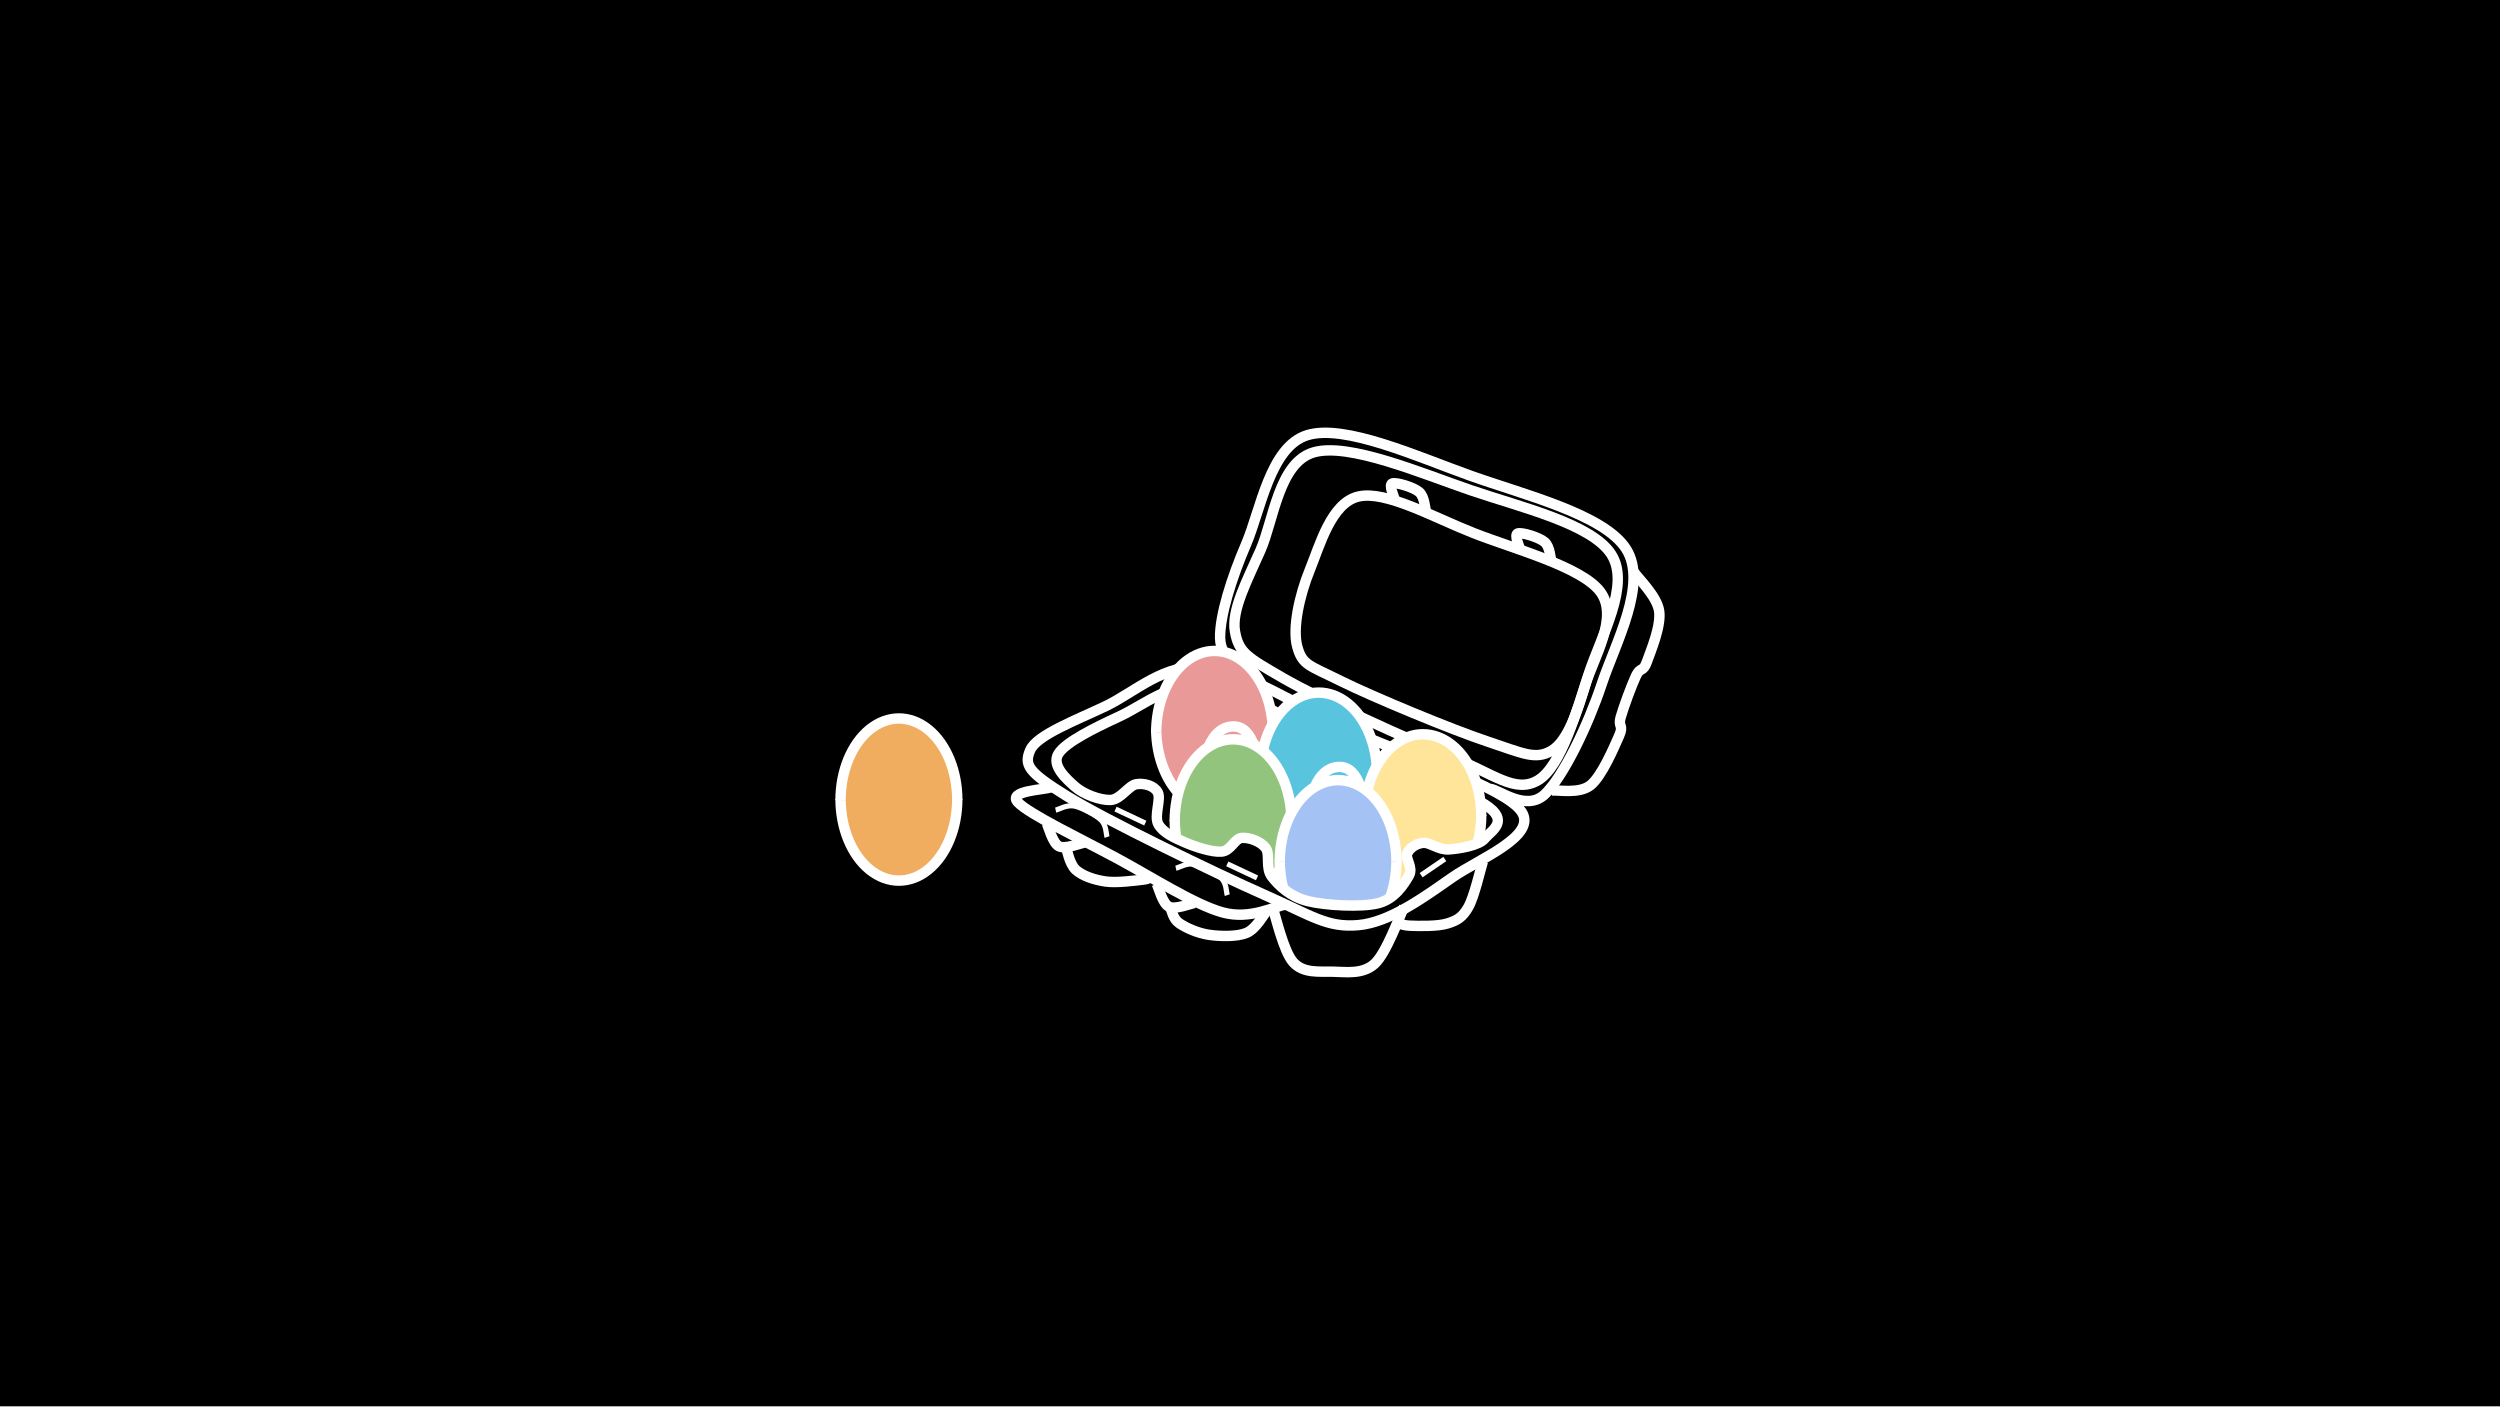
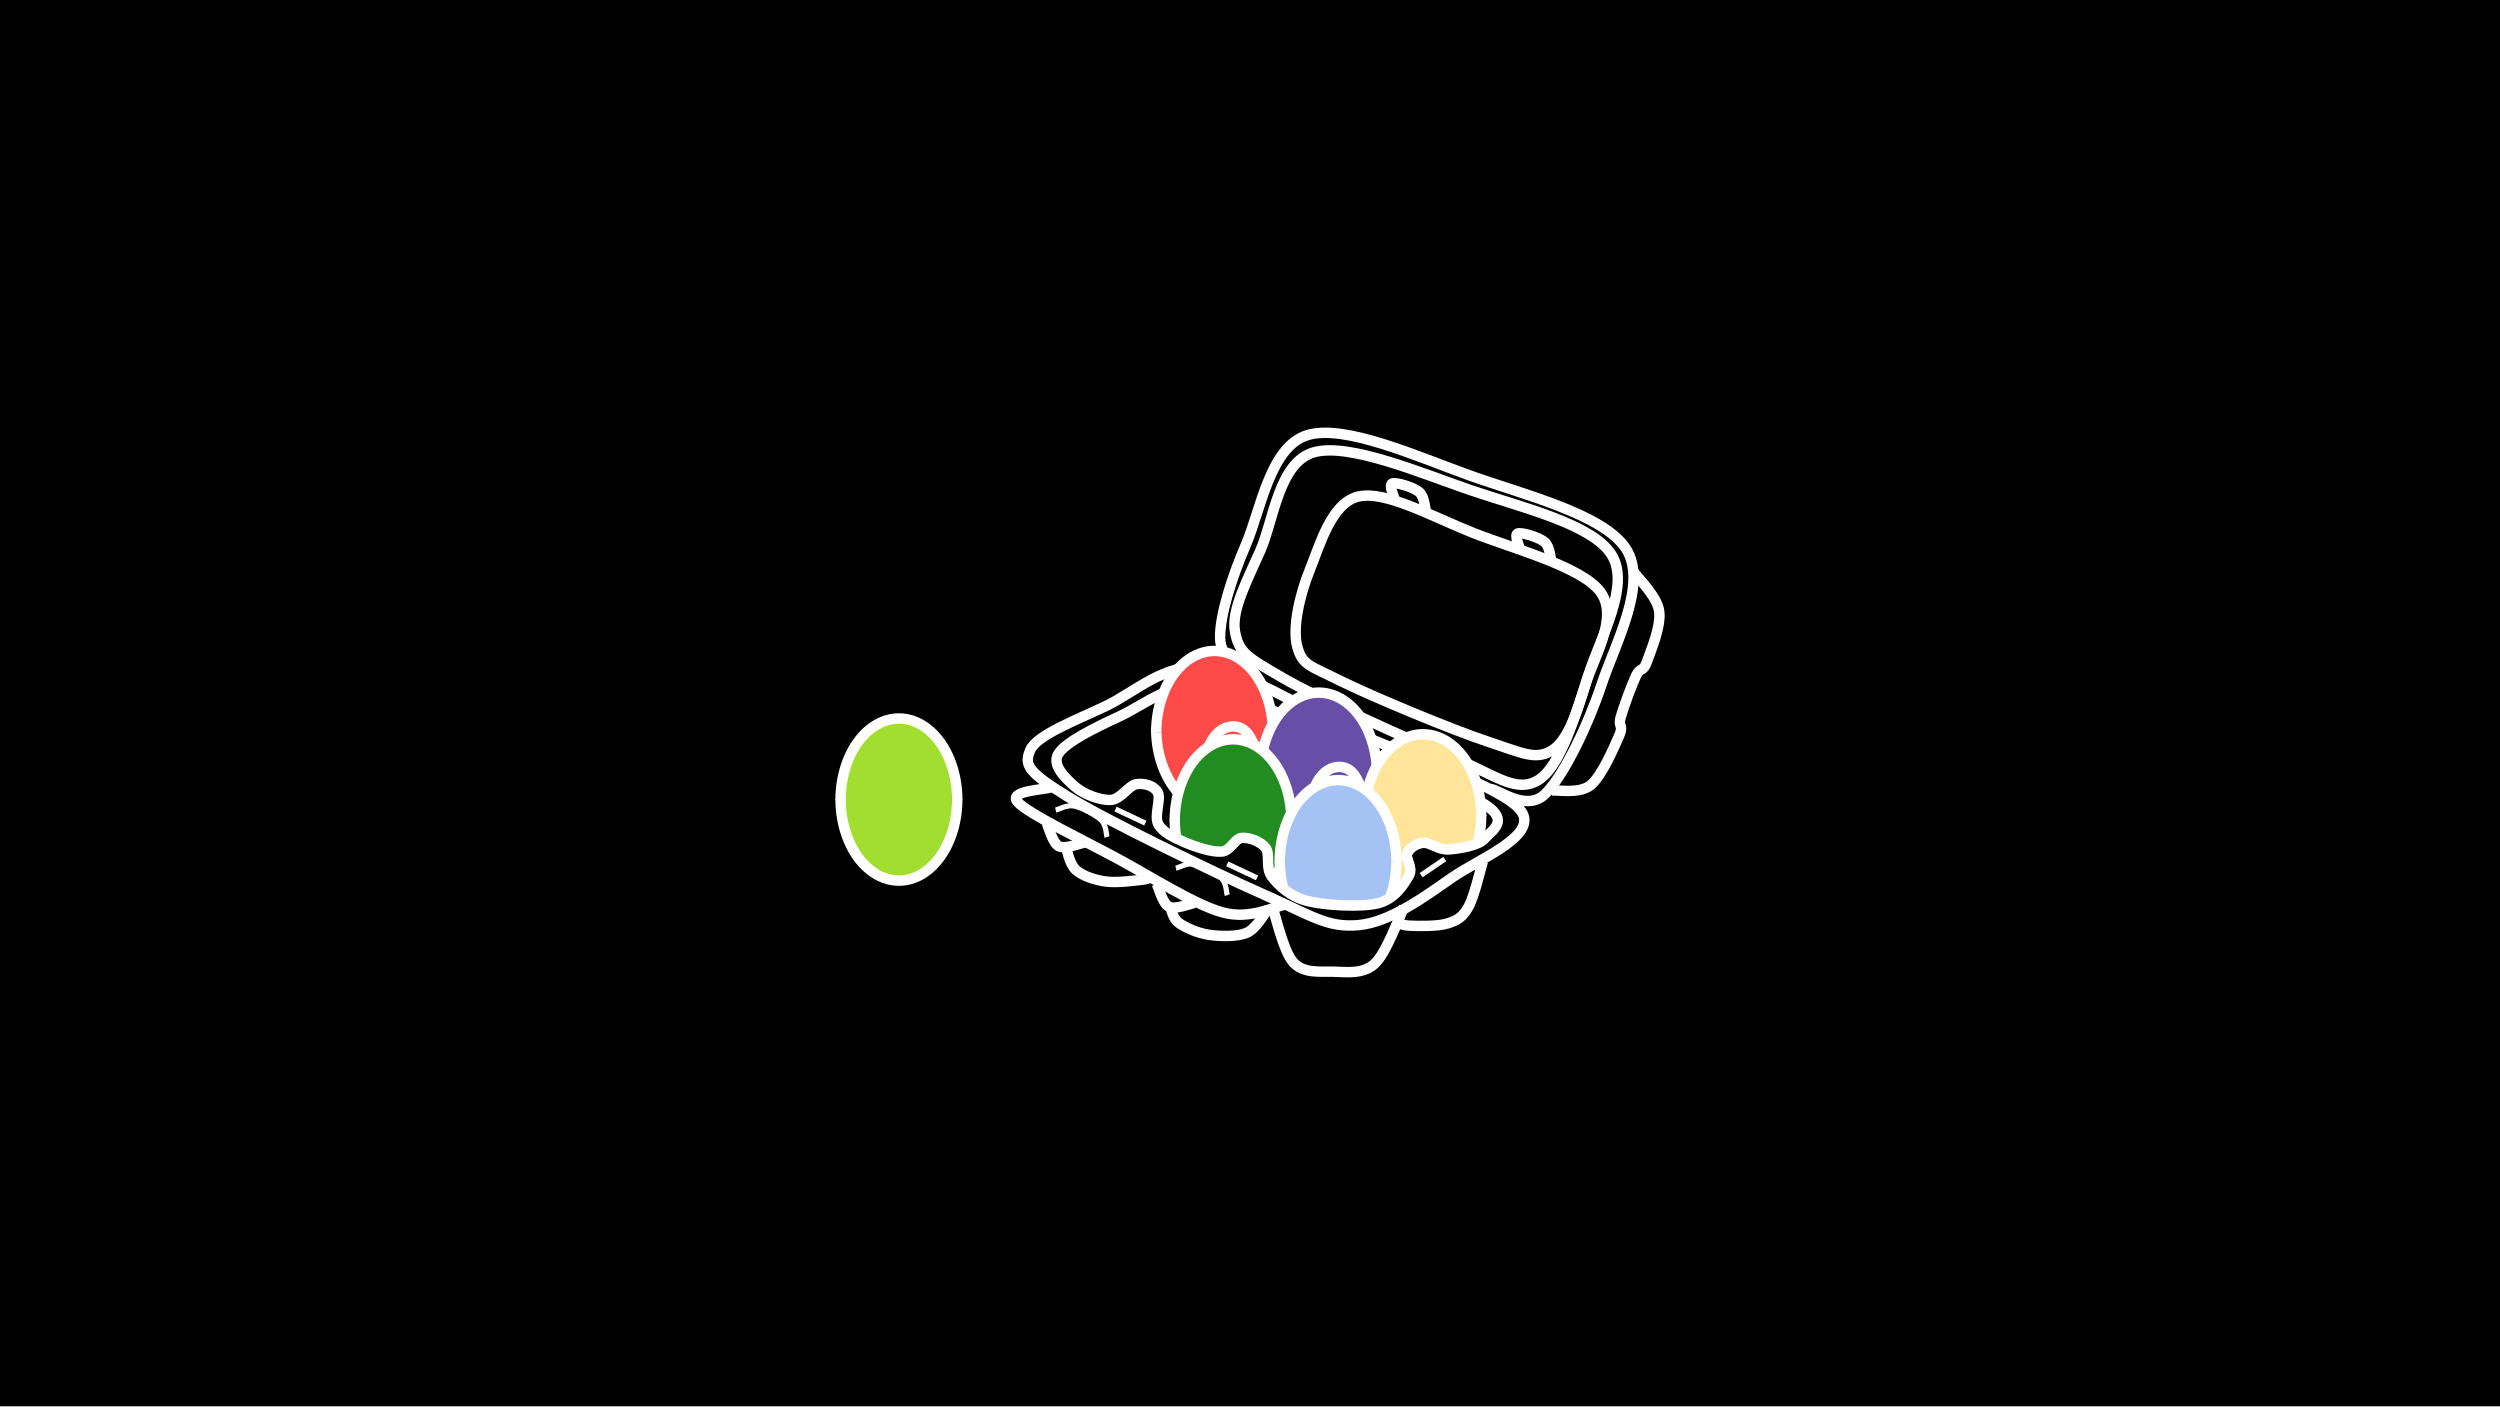
<svg xmlns="http://www.w3.org/2000/svg" version="1.1" viewBox="0.0 0.0 960.0 540.0" fill="none" stroke="none" stroke-linecap="square" stroke-miterlimit="10">
  <clipPath id="h10f9e4a6a3a32183_0_102.0">
    <path d="m0 0l960.0 0l0 540.0l-960.0 0l0 -540.0z" clip-rule="nonzero" />
  </clipPath>
  <g clip-path="url(#h10f9e4a6a3a32183_0_102.0)">
    <path fill="#000000" d="m0 0l960.0 0l0 540.0l-960.0 0z" fill-rule="evenodd" />
-     <path fill="#ea9999" d="m443.978 279.836c-0.01 11.19 4.256 21.536 11.189 27.139c6.933 5.603 15.479 5.61 22.418 0.019c6.938 -5.591 11.213 -15.93 11.213 -27.119l-22.409 0z" fill-rule="evenodd" />
+     <path fill="#fe4a49" d="m443.978 279.836c-0.01 11.19 4.256 21.536 11.189 27.139c6.933 5.603 15.479 5.61 22.418 0.019c6.938 -5.591 11.213 -15.93 11.213 -27.119l-22.409 0z" fill-rule="evenodd" />
    <path fill="#000000" fill-opacity="0.0" d="m443.978 279.836c-0.01 11.19 4.256 21.536 11.189 27.139c6.933 5.603 15.479 5.61 22.418 0.019c6.938 -5.591 11.213 -15.93 11.213 -27.119" fill-rule="evenodd" />
    <path stroke="#ffffff" stroke-width="4.0" stroke-linejoin="round" stroke-linecap="butt" d="m443.978 279.836c-0.01 11.19 4.256 21.536 11.189 27.139c6.933 5.603 15.479 5.61 22.418 0.019c6.938 -5.591 11.213 -15.93 11.213 -27.119" fill-rule="evenodd" />
-     <path fill="#58c4dd" d="m483.978 296.875c-0.01 11.19 4.256 21.536 11.189 27.139c6.933 5.603 15.479 5.61 22.417 0.019c6.938 -5.591 11.213 -15.93 11.213 -27.119l-22.409 0z" fill-rule="evenodd" />
+     <path fill="#674ea7" d="m483.978 296.875c-0.01 11.19 4.256 21.536 11.189 27.139c6.933 5.603 15.479 5.61 22.417 0.019c6.938 -5.591 11.213 -15.93 11.213 -27.119l-22.409 0z" fill-rule="evenodd" />
    <path fill="#000000" fill-opacity="0.0" d="m483.978 296.875c-0.01 11.19 4.256 21.536 11.189 27.139c6.933 5.603 15.479 5.61 22.417 0.019c6.938 -5.591 11.213 -15.93 11.213 -27.119" fill-rule="evenodd" />
    <path stroke="#ffffff" stroke-width="4.0" stroke-linejoin="round" stroke-linecap="butt" d="m483.978 296.875c-0.01 11.19 4.256 21.536 11.189 27.139c6.933 5.603 15.479 5.61 22.417 0.019c6.938 -5.591 11.213 -15.93 11.213 -27.119" fill-rule="evenodd" />
    <path fill="#ffe599" d="m523.978 312.875c-0.01 11.19 4.256 21.536 11.189 27.139c6.933 5.603 15.479 5.61 22.417 0.019c6.938 -5.591 11.213 -15.93 11.213 -27.119l-22.409 0z" fill-rule="evenodd" />
    <path fill="#000000" fill-opacity="0.0" d="m523.978 312.875c-0.01 11.19 4.256 21.536 11.189 27.139c6.933 5.603 15.479 5.61 22.417 0.019c6.938 -5.591 11.213 -15.93 11.213 -27.119" fill-rule="evenodd" />
    <path stroke="#ffffff" stroke-width="4.0" stroke-linejoin="round" stroke-linecap="butt" d="m523.978 312.875c-0.01 11.19 4.256 21.536 11.189 27.139c6.933 5.603 15.479 5.61 22.417 0.019c6.938 -5.591 11.213 -15.93 11.213 -27.119" fill-rule="evenodd" />
-     <path fill="#93c47d" d="m451.098 314.816c-0.01 11.19 4.256 21.536 11.189 27.139c6.933 5.603 15.479 5.61 22.417 0.019c6.938 -5.591 11.213 -15.93 11.213 -27.119l-22.409 0z" fill-rule="evenodd" />
+     <path fill="#228c22" d="m451.098 314.816c-0.01 11.19 4.256 21.536 11.189 27.139c6.933 5.603 15.479 5.61 22.417 0.019c6.938 -5.591 11.213 -15.93 11.213 -27.119l-22.409 0z" fill-rule="evenodd" />
    <path fill="#000000" fill-opacity="0.0" d="m451.098 314.816c-0.01 11.19 4.256 21.536 11.189 27.139c6.933 5.603 15.479 5.61 22.417 0.019c6.938 -5.591 11.213 -15.93 11.213 -27.119" fill-rule="evenodd" />
    <path stroke="#ffffff" stroke-width="4.0" stroke-linejoin="round" stroke-linecap="butt" d="m451.098 314.816c-0.01 11.19 4.256 21.536 11.189 27.139c6.933 5.603 15.479 5.61 22.417 0.019c6.938 -5.591 11.213 -15.93 11.213 -27.119" fill-rule="evenodd" />
    <path fill="#a4c2f4" d="m491.421 330.493c-0.01 11.19 4.256 21.536 11.189 27.139c6.933 5.603 15.479 5.61 22.417 0.019c6.938 -5.591 11.213 -15.93 11.213 -27.119l-22.409 0z" fill-rule="evenodd" />
    <path fill="#000000" fill-opacity="0.0" d="m491.421 330.493c-0.01 11.19 4.256 21.536 11.189 27.139c6.933 5.603 15.479 5.61 22.417 0.019c6.938 -5.591 11.213 -15.93 11.213 -27.119" fill-rule="evenodd" />
    <path stroke="#ffffff" stroke-width="4.0" stroke-linejoin="round" stroke-linecap="butt" d="m491.421 330.493c-0.01 11.19 4.256 21.536 11.189 27.139c6.933 5.603 15.479 5.61 22.417 0.019c6.938 -5.591 11.213 -15.93 11.213 -27.119" fill-rule="evenodd" />
    <path fill="#000000" d="m406.181 291.559c2.64 1.065 0.699 5.325 3.832 8.031c3.133 2.707 10.827 7.784 14.963 8.21c4.136 0.426 6.568 -4.987 9.853 -5.656c3.285 -0.669 8.274 -0.638 9.856 1.643c1.582 2.281 -2.524 8.514 -0.365 12.042c2.159 3.528 8.88 7.24 13.32 9.126c4.44 1.886 10.312 2.676 13.323 2.189c3.011 -0.487 2.097 -4.867 4.743 -5.11c2.646 -0.243 8.972 1.279 11.131 3.651c2.16 2.372 -0.241 7.182 1.827 10.583c2.068 3.4 3.679 7.909 10.583 9.819c6.904 1.91 23.784 3.526 30.84 1.64c7.056 -1.886 9.732 -9.72 11.496 -12.955c1.764 -3.236 -1.795 -4.653 -0.913 -6.459c0.882 -1.807 3.559 -4.137 6.205 -4.381c2.646 -0.243 5.901 3.012 9.672 2.921c3.771 -0.091 9.823 -1.521 12.955 -3.467c3.133 -1.947 3.102 -6.813 5.84 -8.213c2.737 -1.399 11.406 -2.769 10.585 -0.184c-0.821 2.585 -11.619 9.704 -15.512 15.696c-3.893 5.992 -2.647 16.149 -7.848 20.255c-5.201 4.106 -17.487 1.114 -23.357 4.381c-5.87 3.266 -5.778 12.225 -11.861 15.218c-6.083 2.993 -18.948 3.984 -24.635 2.738c-5.687 -1.247 -7.268 -6.173 -9.488 -10.218c-2.22 -4.045 -1.551 -13.322 -3.832 -14.052c-2.281 -0.73 -4.022 8.513 -9.856 9.672c-5.833 1.159 -19.214 0.809 -25.144 -2.719c-5.93 -3.528 -6.205 -15.556 -10.438 -18.449c-4.234 -2.892 -9.793 1.703 -14.963 1.094c-5.171 -0.608 -11.407 -0.7 -16.06 -4.745c-4.654 -4.045 -8.144 -14.997 -11.861 -19.525c-3.717 -4.528 -10.773 -5.572 -10.438 -7.64c0.335 -2.068 11.856 -2.521 12.446 -4.769c0.59 -2.248 -9.423 -6.994 -8.906 -8.722c0.517 -1.727 9.368 -2.708 12.008 -1.643z" fill-rule="evenodd" />
    <path fill="#000000" fill-opacity="0.0" d="m511.363 284.07c-17.816 -7.641 -34.423 -19.478 -48.016 -20.969c-13.593 -1.491 -24.06 7.639 -33.543 12.024c-9.483 4.385 -20.516 9.796 -23.354 14.283c-2.839 4.488 2.993 9.679 6.323 12.643c3.33 2.964 9.727 5.295 13.656 5.142c3.929 -0.153 6.892 -5.568 9.916 -6.06c3.024 -0.492 6.819 0.55 8.226 3.108c1.406 2.557 -1.51 9.037 0.213 12.236c1.723 3.199 6.083 5.203 10.126 6.961c4.043 1.758 10.477 3.869 14.134 3.588c3.657 -0.281 4.985 -5.031 7.806 -5.276c2.821 -0.244 7.184 1.315 9.118 3.811c1.934 2.496 -0.214 7.759 2.486 11.168c2.7 3.409 6.928 7.596 13.714 9.283c6.786 1.688 20.533 2.46 27.003 0.842c6.47 -1.618 9.943 -7.356 11.816 -10.549c1.873 -3.193 -1.492 -6.5 -0.577 -8.609c0.914 -2.109 3.4 -3.794 6.063 -4.047c2.663 -0.253 5.951 2.825 9.913 2.53c3.962 -0.295 11.551 -1.427 13.861 -4.299c2.31 -2.872 9.814 -6.63 0 -12.932c-9.814 -6.302 -41.066 -17.238 -58.882 -24.879z" fill-rule="evenodd" />
    <path stroke="#ffffff" stroke-width="4.0" stroke-linejoin="round" stroke-linecap="butt" d="m511.363 284.07c-17.816 -7.641 -34.423 -19.478 -48.016 -20.969c-13.593 -1.491 -24.06 7.639 -33.543 12.024c-9.483 4.385 -20.516 9.796 -23.354 14.283c-2.839 4.488 2.993 9.679 6.323 12.643c3.33 2.964 9.727 5.295 13.656 5.142c3.929 -0.153 6.892 -5.568 9.916 -6.06c3.024 -0.492 6.819 0.55 8.226 3.108c1.406 2.557 -1.51 9.037 0.213 12.236c1.723 3.199 6.083 5.203 10.126 6.961c4.043 1.758 10.477 3.869 14.134 3.588c3.657 -0.281 4.985 -5.031 7.806 -5.276c2.821 -0.244 7.184 1.315 9.118 3.811c1.934 2.496 -0.214 7.759 2.486 11.168c2.7 3.409 6.928 7.596 13.714 9.283c6.786 1.688 20.533 2.46 27.003 0.842c6.47 -1.618 9.943 -7.356 11.816 -10.549c1.873 -3.193 -1.492 -6.5 -0.577 -8.609c0.914 -2.109 3.4 -3.794 6.063 -4.047c2.663 -0.253 5.951 2.825 9.913 2.53c3.962 -0.295 11.551 -1.427 13.861 -4.299c2.31 -2.872 9.814 -6.63 0 -12.932c-9.814 -6.302 -41.066 -17.238 -58.882 -24.879z" fill-rule="evenodd" />
    <path fill="#000000" fill-opacity="0.0" d="m409.624 305.667c-14.94 -9.244 -16.482 -11.903 -14.008 -17.646c2.474 -5.742 17.648 -11.486 28.853 -16.808c11.205 -5.322 22.681 -16.666 38.375 -15.126c15.695 1.54 35.566 15.116 55.793 24.367c20.227 9.251 59.089 21.708 65.57 31.139c6.481 9.431 -16.262 18.171 -26.685 25.446c-10.423 7.276 -23.808 17.133 -35.853 18.207c-12.045 1.074 -17.741 -3.5 -36.415 -11.764c-18.674 -8.263 -60.69 -28.573 -75.63 -37.816z" fill-rule="evenodd" />
    <path stroke="#ffffff" stroke-width="4.0" stroke-linejoin="round" stroke-linecap="butt" d="m409.624 305.667c-14.94 -9.244 -16.482 -11.903 -14.008 -17.646c2.474 -5.742 17.648 -11.486 28.853 -16.808c11.205 -5.322 22.681 -16.666 38.375 -15.126c15.695 1.54 35.566 15.116 55.793 24.367c20.227 9.251 59.089 21.708 65.57 31.139c6.481 9.431 -16.262 18.171 -26.685 25.446c-10.423 7.276 -23.808 17.133 -35.853 18.207c-12.045 1.074 -17.741 -3.5 -36.415 -11.764c-18.674 -8.263 -60.69 -28.573 -75.63 -37.816z" fill-rule="evenodd" />
    <path fill="#000000" fill-opacity="0.0" d="m572.229 302.911c3.49 0.356 13.804 8.833 20.942 2.134c7.138 -6.699 16.668 -26.631 21.885 -42.328c5.217 -15.697 17.82 -38.513 9.417 -51.856c-8.402 -13.343 -39.426 -20.905 -59.832 -28.199c-20.406 -7.294 -48.248 -19.953 -62.606 -15.567c-14.358 4.386 -17.957 28.899 -23.543 41.882c-5.586 12.982 -10.116 27.415 -9.974 36.013c0.143 8.598 9.024 12.981 10.829 15.577" fill-rule="evenodd" />
    <path stroke="#ffffff" stroke-width="4.0" stroke-linejoin="round" stroke-linecap="butt" d="m572.229 302.911c3.49 0.356 13.804 8.833 20.942 2.134c7.138 -6.699 16.668 -26.631 21.885 -42.328c5.217 -15.697 17.82 -38.513 9.417 -51.856c-8.402 -13.343 -39.426 -20.905 -59.832 -28.199c-20.406 -7.294 -48.248 -19.953 -62.606 -15.567c-14.358 4.386 -17.957 28.899 -23.543 41.882c-5.586 12.982 -10.116 27.415 -9.974 36.013c0.143 8.598 9.024 12.981 10.829 15.577" fill-rule="evenodd" />
    <path fill="#000000" fill-opacity="0.0" d="m492.678 260.363c-13.85 -8.025 -17.008 -9.711 -18.451 -17.885c-1.443 -8.174 4.748 -19.694 9.793 -31.157c5.045 -11.464 7.023 -33.777 20.475 -37.625c13.452 -3.848 41.198 8.01 60.239 14.538c19.041 6.528 46.458 12.847 54.005 24.63c7.547 11.783 -4.045 31.614 -8.724 46.068c-4.679 14.454 -10.57 35.373 -19.352 40.656c-8.781 5.283 -17.005 -2.42 -33.336 -8.958c-16.331 -6.538 -50.798 -22.242 -64.648 -30.268z" fill-rule="evenodd" />
    <path stroke="#ffffff" stroke-width="4.0" stroke-linejoin="round" stroke-linecap="butt" d="m492.678 260.363c-13.85 -8.025 -17.008 -9.711 -18.451 -17.885c-1.443 -8.174 4.748 -19.694 9.793 -31.157c5.045 -11.464 7.023 -33.777 20.475 -37.625c13.452 -3.848 41.198 8.01 60.239 14.538c19.041 6.528 46.458 12.847 54.005 24.63c7.547 11.783 -4.045 31.614 -8.724 46.068c-4.679 14.454 -10.57 35.373 -19.352 40.656c-8.781 5.283 -17.005 -2.42 -33.336 -8.958c-16.331 -6.538 -50.798 -22.242 -64.648 -30.268z" fill-rule="evenodd" />
    <path fill="#000000" fill-opacity="0.0" d="m514.836 261.492c-12.153 -6.052 -14.682 -6.004 -16.667 -13.097c-1.984 -7.093 0.843 -19.839 4.761 -29.462c3.919 -9.623 8.284 -25.895 18.751 -28.276c10.466 -2.381 28.571 7.888 44.047 13.99c15.476 6.101 41.619 12.947 48.811 22.619c7.192 9.672 -2.531 25.246 -5.656 35.415c-3.125 10.168 -6.795 21.925 -13.094 25.596c-6.3 3.671 -11.211 0.892 -24.703 -3.572c-13.492 -4.464 -44.097 -17.161 -56.249 -23.213z" fill-rule="evenodd" />
    <path stroke="#ffffff" stroke-width="4.0" stroke-linejoin="round" stroke-linecap="butt" d="m514.836 261.492c-12.153 -6.052 -14.682 -6.004 -16.667 -13.097c-1.984 -7.093 0.843 -19.839 4.761 -29.462c3.919 -9.623 8.284 -25.895 18.751 -28.276c10.466 -2.381 28.571 7.888 44.047 13.99c15.476 6.101 41.619 12.947 48.811 22.619c7.192 9.672 -2.531 25.246 -5.656 35.415c-3.125 10.168 -6.795 21.925 -13.094 25.596c-6.3 3.671 -11.211 0.892 -24.703 -3.572c-13.492 -4.464 -44.097 -17.161 -56.249 -23.213z" fill-rule="evenodd" />
-     <path fill="#ea9999" d="m443.978 281.303c-0.01 -11.19 4.256 -21.536 11.189 -27.139c6.933 -5.603 15.479 -5.61 22.418 -0.019c6.938 5.591 11.213 15.93 11.213 27.119l-22.409 0z" fill-rule="evenodd" />
+     <path fill="#fe4a49" d="m443.978 281.303c-0.01 -11.19 4.256 -21.536 11.189 -27.139c6.933 -5.603 15.479 -5.61 22.418 -0.019c6.938 5.591 11.213 15.93 11.213 27.119l-22.409 0z" fill-rule="evenodd" />
    <path fill="#000000" fill-opacity="0.0" d="m443.978 281.303c-0.01 -11.19 4.256 -21.536 11.189 -27.139c6.933 -5.603 15.479 -5.61 22.418 -0.019c6.938 5.591 11.213 15.93 11.213 27.119" fill-rule="evenodd" />
    <path stroke="#ffffff" stroke-width="4.0" stroke-linejoin="round" stroke-linecap="butt" d="m443.978 281.303c-0.01 -11.19 4.256 -21.536 11.189 -27.139c6.933 -5.603 15.479 -5.61 22.418 -0.019c6.938 5.591 11.213 15.93 11.213 27.119" fill-rule="evenodd" />
-     <path fill="#58c4dd" d="m483.978 297.303c-0.01 -11.19 4.256 -21.536 11.189 -27.139c6.933 -5.603 15.479 -5.61 22.417 -0.019c6.938 5.591 11.213 15.93 11.213 27.119l-22.409 0z" fill-rule="evenodd" />
+     <path fill="#674ea7" d="m483.978 297.303c-0.01 -11.19 4.256 -21.536 11.189 -27.139c6.933 -5.603 15.479 -5.61 22.417 -0.019c6.938 5.591 11.213 15.93 11.213 27.119l-22.409 0z" fill-rule="evenodd" />
    <path fill="#000000" fill-opacity="0.0" d="m483.978 297.303c-0.01 -11.19 4.256 -21.536 11.189 -27.139c6.933 -5.603 15.479 -5.61 22.417 -0.019c6.938 5.591 11.213 15.93 11.213 27.119" fill-rule="evenodd" />
    <path stroke="#ffffff" stroke-width="4.0" stroke-linejoin="round" stroke-linecap="butt" d="m483.978 297.303c-0.01 -11.19 4.256 -21.536 11.189 -27.139c6.933 -5.603 15.479 -5.61 22.417 -0.019c6.938 5.591 11.213 15.93 11.213 27.119" fill-rule="evenodd" />
    <path fill="#000000" fill-opacity="0.0" d="m535.539 191.864c-0.143 -1.039 -2.425 -5.745 -0.856 -6.234c1.569 -0.489 8.111 1.445 10.27 3.299c2.16 1.854 2.24 6.52 2.688 7.824" fill-rule="evenodd" />
    <path stroke="#ffffff" stroke-width="4.0" stroke-linejoin="round" stroke-linecap="butt" d="m535.539 191.864c-0.143 -1.039 -2.425 -5.745 -0.856 -6.234c1.569 -0.489 8.111 1.445 10.27 3.299c2.16 1.854 2.24 6.52 2.688 7.824" fill-rule="evenodd" />
    <path fill="#000000" fill-opacity="0.0" d="m458.219 308.293c1.105 -3.851 4.073 -18.213 6.63 -23.105c2.557 -4.892 5.996 -6.249 8.711 -6.249c2.715 0 5.368 1.231 7.577 6.249c2.21 5.019 4.733 19.886 5.68 23.864" fill-rule="evenodd" />
    <path stroke="#ffffff" stroke-width="4.0" stroke-linejoin="round" stroke-linecap="butt" d="m458.219 308.293c1.105 -3.851 4.073 -18.213 6.63 -23.105c2.557 -4.892 5.996 -6.249 8.711 -6.249c2.715 0 5.368 1.231 7.577 6.249c2.21 5.019 4.733 19.886 5.68 23.864" fill-rule="evenodd" />
    <path fill="#000000" fill-opacity="0.0" d="m583.705 211.067c-0.143 -1.039 -2.425 -5.745 -0.856 -6.234c1.569 -0.489 8.111 1.445 10.27 3.299c2.16 1.854 2.24 6.52 2.688 7.824" fill-rule="evenodd" />
    <path stroke="#ffffff" stroke-width="4.0" stroke-linejoin="round" stroke-linecap="butt" d="m583.705 211.067c-0.143 -1.039 -2.425 -5.745 -0.856 -6.234c1.569 -0.489 8.111 1.445 10.27 3.299c2.16 1.854 2.24 6.52 2.688 7.824" fill-rule="evenodd" />
    <path fill="#000000" fill-opacity="0.0" d="m595.694 303.579c2.515 -0.345 10.75 1.43 15.089 -2.071c4.339 -3.501 9.025 -14.595 10.948 -18.934c1.923 -4.339 -0.494 -3.254 0.591 -7.1c1.085 -3.846 4.242 -12.426 5.919 -15.976c1.677 -3.55 2.663 -1.183 4.142 -5.325c1.479 -4.142 5.571 -13.758 4.732 -19.528c-0.839 -5.769 -8.137 -12.574 -9.764 -15.089" fill-rule="evenodd" />
    <path stroke="#ffffff" stroke-width="4.0" stroke-linejoin="round" stroke-linecap="butt" d="m595.694 303.579c2.515 -0.345 10.75 1.43 15.089 -2.071c4.339 -3.501 9.025 -14.595 10.948 -18.934c1.923 -4.339 -0.494 -3.254 0.591 -7.1c1.085 -3.846 4.242 -12.426 5.919 -15.976c1.677 -3.55 2.663 -1.183 4.142 -5.325c1.479 -4.142 5.571 -13.758 4.732 -19.528c-0.839 -5.769 -8.137 -12.574 -9.764 -15.089" fill-rule="evenodd" />
    <path fill="#000000" fill-opacity="0.0" d="m403.387 302.345c-2.083 0.959 -16.731 1.223 -12.499 5.753c4.233 4.53 24.8 14.384 37.895 21.428c13.095 7.044 29.861 17.858 40.675 20.835c10.814 2.976 20.173 -2.48 24.207 -2.976" fill-rule="evenodd" />
    <path stroke="#ffffff" stroke-width="4.0" stroke-linejoin="round" stroke-linecap="butt" d="m403.387 302.345c-2.083 0.959 -16.731 1.223 -12.499 5.753c4.233 4.53 24.8 14.384 37.895 21.428c13.095 7.044 29.861 17.858 40.675 20.835c10.814 2.976 20.173 -2.48 24.207 -2.976" fill-rule="evenodd" />
    <path fill="#000000" fill-opacity="0.0" d="m405.379 311.085c1.207 -0.259 4.339 -2.183 7.241 -1.551c2.902 0.632 8.091 3.363 10.173 5.344c2.082 1.981 1.934 5.453 2.32 6.543" fill-rule="evenodd" />
    <path stroke="#ffffff" stroke-width="2.0" stroke-linejoin="round" stroke-linecap="butt" d="m405.379 311.085c1.207 -0.259 4.339 -2.183 7.241 -1.551c2.902 0.632 8.091 3.363 10.173 5.344c2.082 1.981 1.934 5.453 2.32 6.543" fill-rule="evenodd" />
    <path fill="#000000" fill-opacity="0.0" d="m451.535 333.402c1.207 -0.259 4.339 -2.183 7.241 -1.551c2.902 0.632 8.091 3.363 10.173 5.344c2.082 1.981 1.934 5.453 2.32 6.543" fill-rule="evenodd" />
    <path stroke="#ffffff" stroke-width="2.0" stroke-linejoin="round" stroke-linecap="butt" d="m451.535 333.402c1.207 -0.259 4.339 -2.183 7.241 -1.551c2.902 0.632 8.091 3.363 10.173 5.344c2.082 1.981 1.934 5.453 2.32 6.543" fill-rule="evenodd" />
    <path fill="#000000" fill-opacity="0.0" d="m401.902 316.079c0.786 1.483 2.269 7.655 4.719 8.895c2.45 1.24 8.318 -1.212 9.982 -1.454" fill-rule="evenodd" />
    <path stroke="#ffffff" stroke-width="4.0" stroke-linejoin="round" stroke-linecap="butt" d="m401.902 316.079c0.786 1.483 2.269 7.655 4.719 8.895c2.45 1.24 8.318 -1.212 9.982 -1.454" fill-rule="evenodd" />
    <path fill="#000000" fill-opacity="0.0" d="m444.124 339.273c0.787 1.482 2.269 7.655 4.719 8.895c2.45 1.24 8.318 -1.212 9.982 -1.454" fill-rule="evenodd" />
    <path stroke="#ffffff" stroke-width="4.0" stroke-linejoin="round" stroke-linecap="butt" d="m444.124 339.273c0.787 1.482 2.269 7.655 4.719 8.895c2.45 1.24 8.318 -1.212 9.982 -1.454" fill-rule="evenodd" />
    <path fill="#000000" fill-opacity="0.0" d="m428.364 310.694l11.433 5.386" fill-rule="evenodd" />
    <path stroke="#ffffff" stroke-width="2.0" stroke-linejoin="round" stroke-linecap="butt" d="m428.364 310.694l11.433 5.386" fill-rule="evenodd" />
    <path fill="#000000" fill-opacity="0.0" d="m471.269 331.726l11.433 5.386" fill-rule="evenodd" />
    <path stroke="#ffffff" stroke-width="2.0" stroke-linejoin="round" stroke-linecap="butt" d="m471.269 331.726l11.433 5.386" fill-rule="evenodd" />
    <path fill="#000000" fill-opacity="0.0" d="m545.707 336.064l9.102 -6.205" fill-rule="evenodd" />
    <path stroke="#ffffff" stroke-width="2.0" stroke-linejoin="round" stroke-linecap="butt" d="m545.707 336.064l9.102 -6.205" fill-rule="evenodd" />
-     <path fill="#f0ac5f" d="m322.774 306.816c-0.01 11.19 4.256 21.536 11.189 27.139c6.933 5.603 15.479 5.61 22.417 0.019c6.938 -5.591 11.213 -15.93 11.213 -27.119l-22.409 0z" fill-rule="evenodd" />
+     <path fill="#a1de2f" d="m322.774 306.816c-0.01 11.19 4.256 21.536 11.189 27.139c6.933 5.603 15.479 5.61 22.417 0.019c6.938 -5.591 11.213 -15.93 11.213 -27.119l-22.409 0z" fill-rule="evenodd" />
    <path fill="#000000" fill-opacity="0.0" d="m322.774 306.816c-0.01 11.19 4.256 21.536 11.189 27.139c6.933 5.603 15.479 5.61 22.417 0.019c6.938 -5.591 11.213 -15.93 11.213 -27.119" fill-rule="evenodd" />
    <path stroke="#ffffff" stroke-width="4.0" stroke-linejoin="round" stroke-linecap="butt" d="m322.774 306.816c-0.01 11.19 4.256 21.536 11.189 27.139c6.933 5.603 15.479 5.61 22.417 0.019c6.938 -5.591 11.213 -15.93 11.213 -27.119" fill-rule="evenodd" />
-     <path fill="#f0ac5f" d="m322.774 307.244c-0.01 -11.19 4.256 -21.536 11.189 -27.139c6.933 -5.603 15.479 -5.61 22.417 -0.019c6.938 5.591 11.213 15.93 11.213 27.119l-22.409 0z" fill-rule="evenodd" />
+     <path fill="#a1de2f" d="m322.774 307.244c-0.01 -11.19 4.256 -21.536 11.189 -27.139c6.933 -5.603 15.479 -5.61 22.417 -0.019c6.938 5.591 11.213 15.93 11.213 27.119l-22.409 0z" fill-rule="evenodd" />
    <path fill="#000000" fill-opacity="0.0" d="m322.774 307.244c-0.01 -11.19 4.256 -21.536 11.189 -27.139c6.933 -5.603 15.479 -5.61 22.417 -0.019c6.938 5.591 11.213 15.93 11.213 27.119" fill-rule="evenodd" />
    <path stroke="#ffffff" stroke-width="4.0" stroke-linejoin="round" stroke-linecap="butt" d="m322.774 307.244c-0.01 -11.19 4.256 -21.536 11.189 -27.139c6.933 -5.603 15.479 -5.61 22.417 -0.019c6.938 5.591 11.213 15.93 11.213 27.119" fill-rule="evenodd" />
    <path fill="#000000" fill-opacity="0.0" d="m409.077 324.537c0.677 1.585 1.486 7.183 4.06 9.509c2.574 2.326 7.086 3.826 11.386 4.449c4.3 0.623 11.538 -0.385 14.415 -0.711c2.877 -0.326 2.371 -1.039 2.845 -1.247" fill-rule="evenodd" />
    <path stroke="#ffffff" stroke-width="4.0" stroke-linejoin="round" stroke-linecap="butt" d="m409.077 324.537c0.677 1.585 1.486 7.183 4.06 9.509c2.574 2.326 7.086 3.826 11.386 4.449c4.3 0.623 11.538 -0.385 14.415 -0.711c2.877 -0.326 2.371 -1.039 2.845 -1.247" fill-rule="evenodd" />
    <path fill="#000000" fill-opacity="0.0" d="m449.429 348.602c0.566 0.985 0.933 4.182 3.396 5.908c2.464 1.726 7.086 3.826 11.386 4.449c4.3 0.623 10.71 0.806 14.415 -0.711c3.705 -1.517 6.511 -6.995 7.814 -8.394" fill-rule="evenodd" />
    <path stroke="#ffffff" stroke-width="4.0" stroke-linejoin="round" stroke-linecap="butt" d="m449.429 348.602c0.566 0.985 0.933 4.182 3.396 5.908c2.464 1.726 7.086 3.826 11.386 4.449c4.3 0.623 10.71 0.806 14.415 -0.711c3.705 -1.517 6.511 -6.995 7.814 -8.394" fill-rule="evenodd" />
    <path fill="#000000" fill-opacity="0.0" d="m488.371 347.568c1.378 3.664 4.396 17.729 8.268 21.987c3.872 4.258 9.77 3.462 14.963 3.559c5.193 0.098 11.598 1.161 16.197 -2.974c4.598 -4.135 9.495 -18.196 11.394 -21.835" fill-rule="evenodd" />
    <path stroke="#ffffff" stroke-width="4.0" stroke-linejoin="round" stroke-linecap="butt" d="m488.371 347.568c1.378 3.664 4.396 17.729 8.268 21.987c3.872 4.258 9.77 3.462 14.963 3.559c5.193 0.098 11.598 1.161 16.197 -2.974c4.598 -4.135 9.495 -18.196 11.394 -21.835" fill-rule="evenodd" />
    <path fill="#000000" fill-opacity="0.0" d="m535.563 353.747c0.952 0.286 2.333 1.571 5.714 1.714c3.381 0.143 10.81 0.335 14.572 -0.856c3.762 -1.19 5.734 -2.312 8.0 -6.286c2.266 -3.974 4.665 -14.633 5.598 -17.559" fill-rule="evenodd" />
    <path stroke="#ffffff" stroke-width="4.0" stroke-linejoin="round" stroke-linecap="butt" d="m535.563 353.747c0.952 0.286 2.333 1.571 5.714 1.714c3.381 0.143 10.81 0.335 14.572 -0.856c3.762 -1.19 5.734 -2.312 8.0 -6.286c2.266 -3.974 4.665 -14.633 5.598 -17.559" fill-rule="evenodd" />
    <path fill="#ffe599" d="m523.978 313.303c-0.01 -11.19 4.256 -21.536 11.189 -27.139c6.933 -5.603 15.479 -5.61 22.417 -0.019c6.938 5.591 11.213 15.93 11.213 27.119l-22.409 0z" fill-rule="evenodd" />
    <path fill="#000000" fill-opacity="0.0" d="m523.978 313.303c-0.01 -11.19 4.256 -21.536 11.189 -27.139c6.933 -5.603 15.479 -5.61 22.417 -0.019c6.938 5.591 11.213 15.93 11.213 27.119" fill-rule="evenodd" />
    <path stroke="#ffffff" stroke-width="4.0" stroke-linejoin="round" stroke-linecap="butt" d="m523.978 313.303c-0.01 -11.19 4.256 -21.536 11.189 -27.139c6.933 -5.603 15.479 -5.61 22.417 -0.019c6.938 5.591 11.213 15.93 11.213 27.119" fill-rule="evenodd" />
-     <path fill="#93c47d" d="m451.098 315.244c-0.01 -11.19 4.256 -21.536 11.189 -27.139c6.933 -5.603 15.479 -5.61 22.417 -0.019c6.938 5.591 11.213 15.93 11.213 27.119l-22.409 0z" fill-rule="evenodd" />
+     <path fill="#228c22" d="m451.098 315.244c-0.01 -11.19 4.256 -21.536 11.189 -27.139c6.933 -5.603 15.479 -5.61 22.417 -0.019c6.938 5.591 11.213 15.93 11.213 27.119l-22.409 0z" fill-rule="evenodd" />
    <path fill="#000000" fill-opacity="0.0" d="m451.098 315.244c-0.01 -11.19 4.256 -21.536 11.189 -27.139c6.933 -5.603 15.479 -5.61 22.417 -0.019c6.938 5.591 11.213 15.93 11.213 27.119" fill-rule="evenodd" />
    <path stroke="#ffffff" stroke-width="4.0" stroke-linejoin="round" stroke-linecap="butt" d="m451.098 315.244c-0.01 -11.19 4.256 -21.536 11.189 -27.139c6.933 -5.603 15.479 -5.61 22.417 -0.019c6.938 5.591 11.213 15.93 11.213 27.119" fill-rule="evenodd" />
    <path fill="#000000" fill-opacity="0.0" d="m498.932 323.835c1.105 -3.851 4.073 -18.213 6.63 -23.105c2.557 -4.892 5.996 -6.249 8.711 -6.249c2.715 0 5.368 1.231 7.577 6.249c2.21 5.019 4.733 19.886 5.68 23.863" fill-rule="evenodd" />
    <path stroke="#ffffff" stroke-width="4.0" stroke-linejoin="round" stroke-linecap="butt" d="m498.932 323.835c1.105 -3.851 4.073 -18.213 6.63 -23.105c2.557 -4.892 5.996 -6.249 8.711 -6.249c2.715 0 5.368 1.231 7.577 6.249c2.21 5.019 4.733 19.886 5.68 23.863" fill-rule="evenodd" />
    <path fill="#a4c2f4" d="m491.421 330.921c-0.01 -11.19 4.256 -21.536 11.189 -27.139c6.933 -5.603 15.479 -5.61 22.417 -0.019c6.938 5.591 11.213 15.93 11.213 27.119l-22.409 0z" fill-rule="evenodd" />
    <path fill="#000000" fill-opacity="0.0" d="m491.421 330.921c-0.01 -11.19 4.256 -21.536 11.189 -27.139c6.933 -5.603 15.479 -5.61 22.417 -0.019c6.938 5.591 11.213 15.93 11.213 27.119" fill-rule="evenodd" />
    <path stroke="#ffffff" stroke-width="4.0" stroke-linejoin="round" stroke-linecap="butt" d="m491.421 330.921c-0.01 -11.19 4.256 -21.536 11.189 -27.139c6.933 -5.603 15.479 -5.61 22.417 -0.019c6.938 5.591 11.213 15.93 11.213 27.119" fill-rule="evenodd" />
  </g>
</svg>
